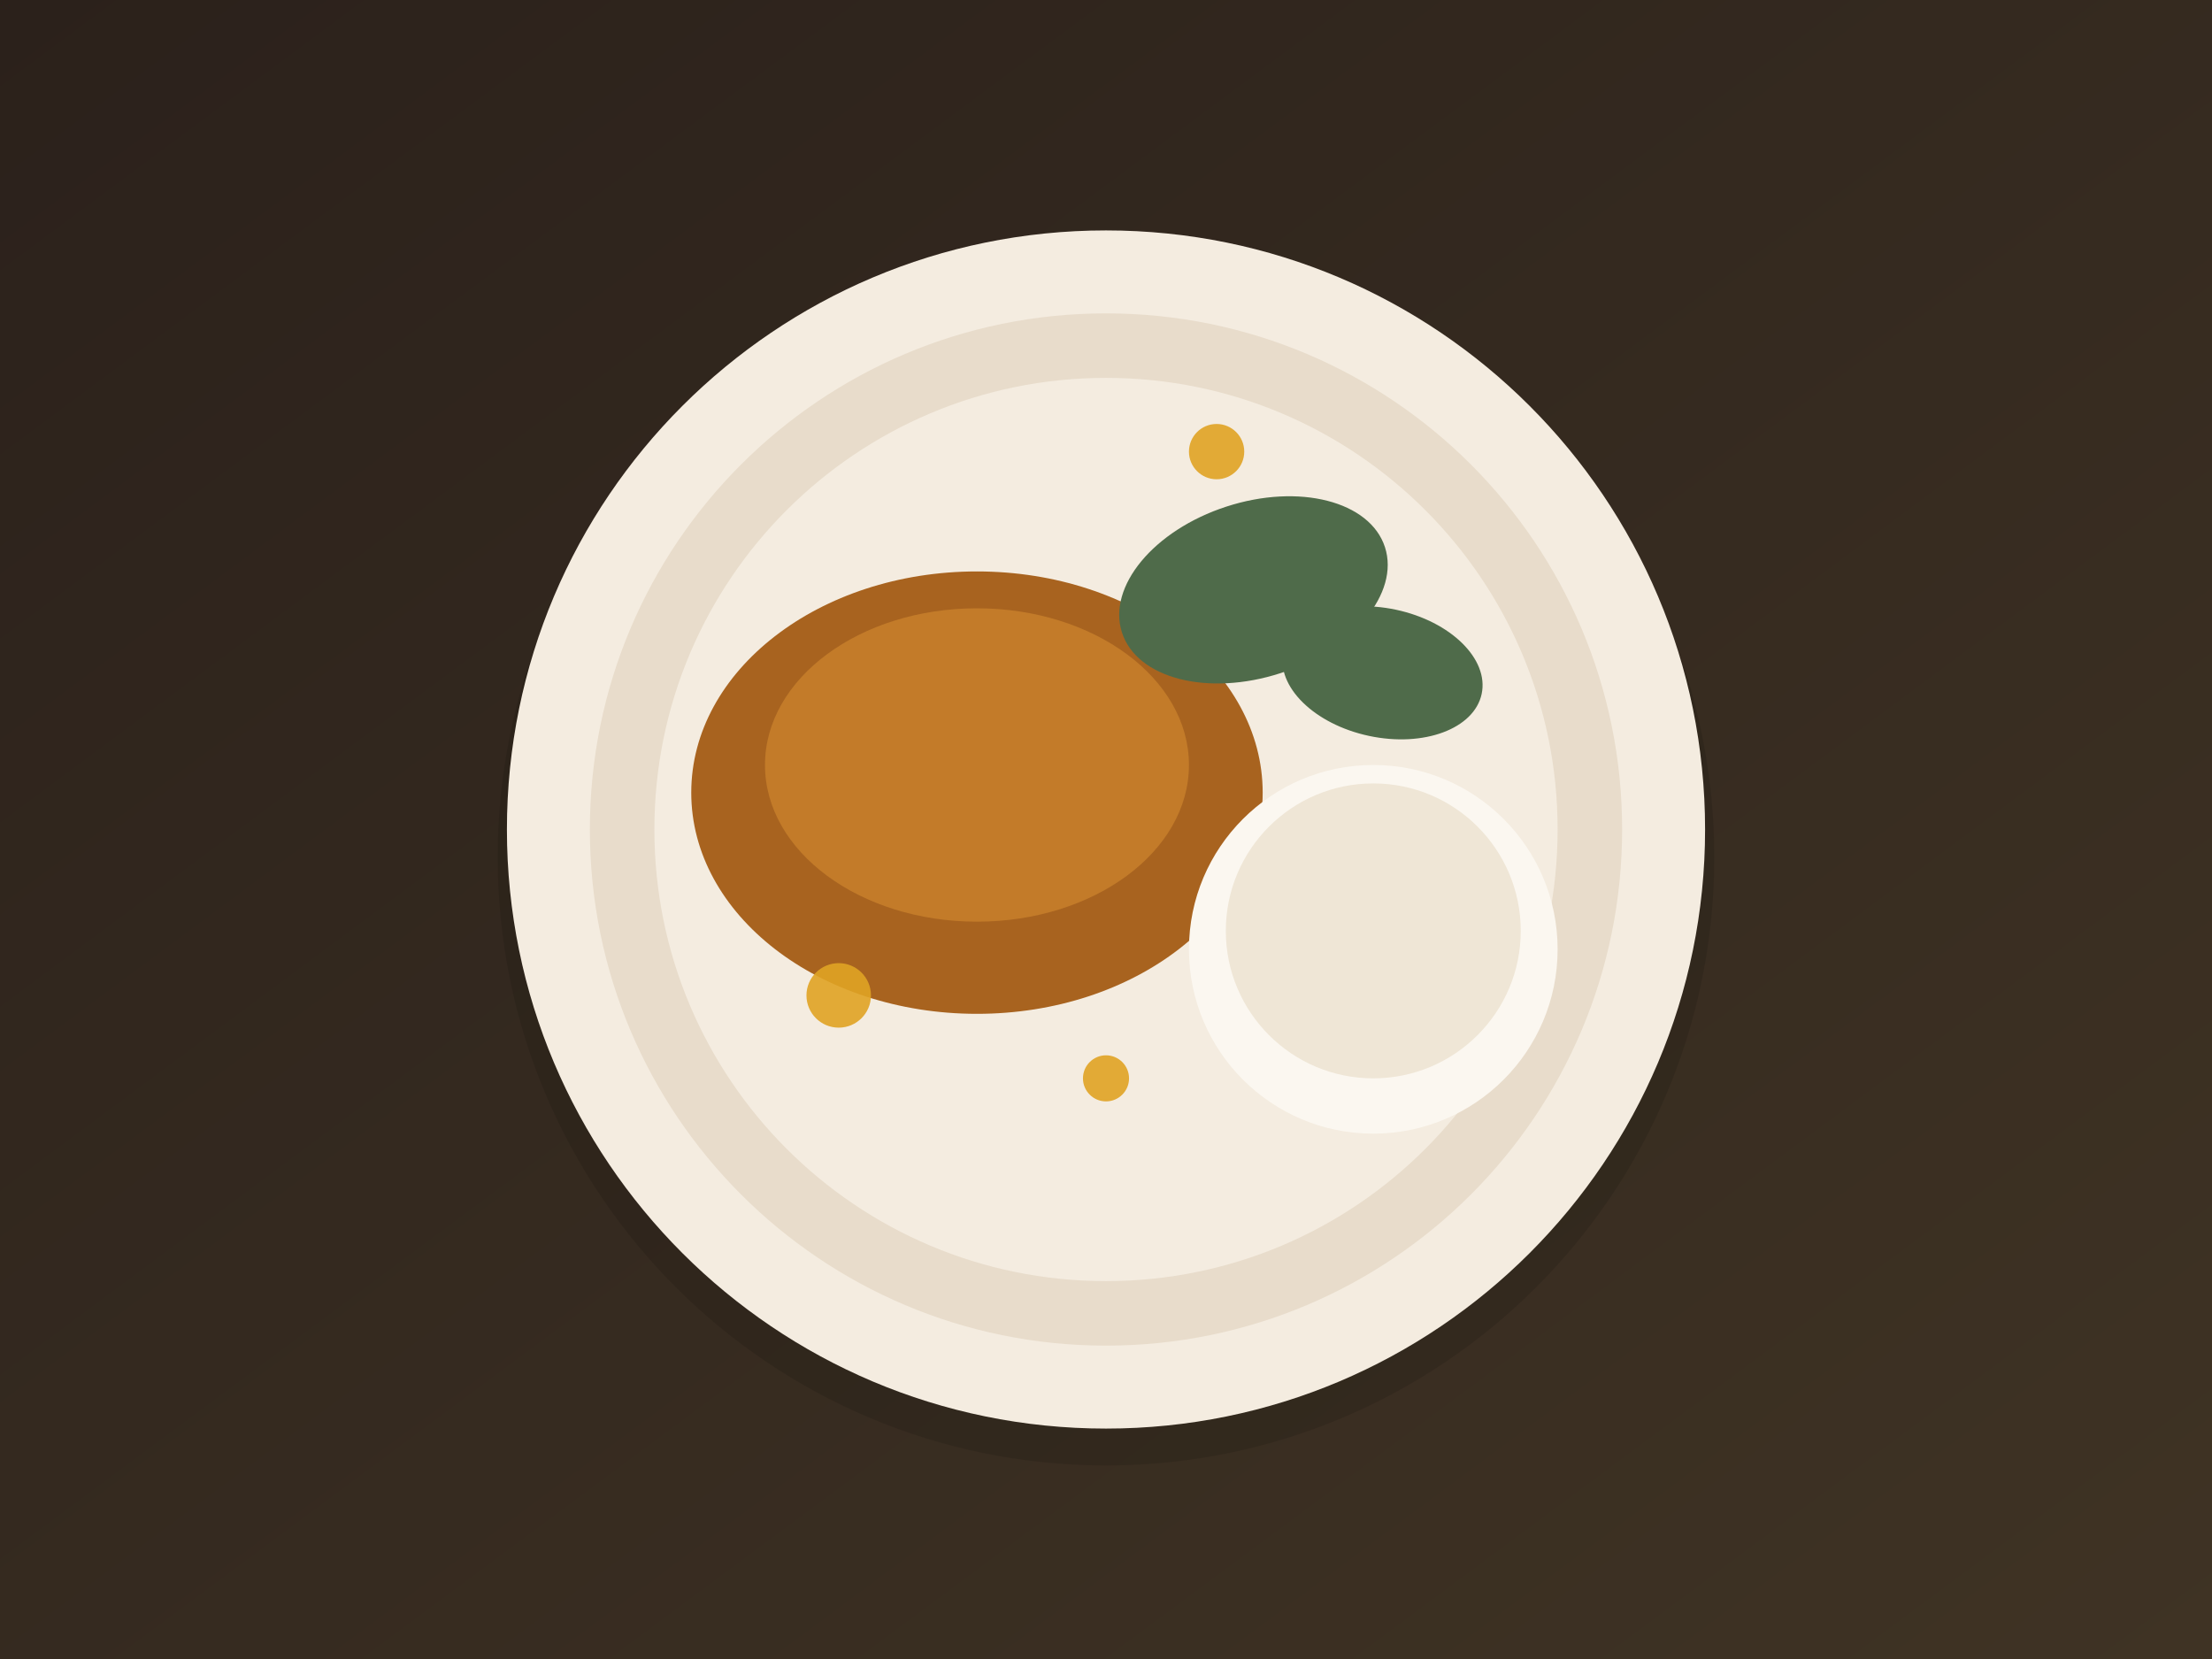
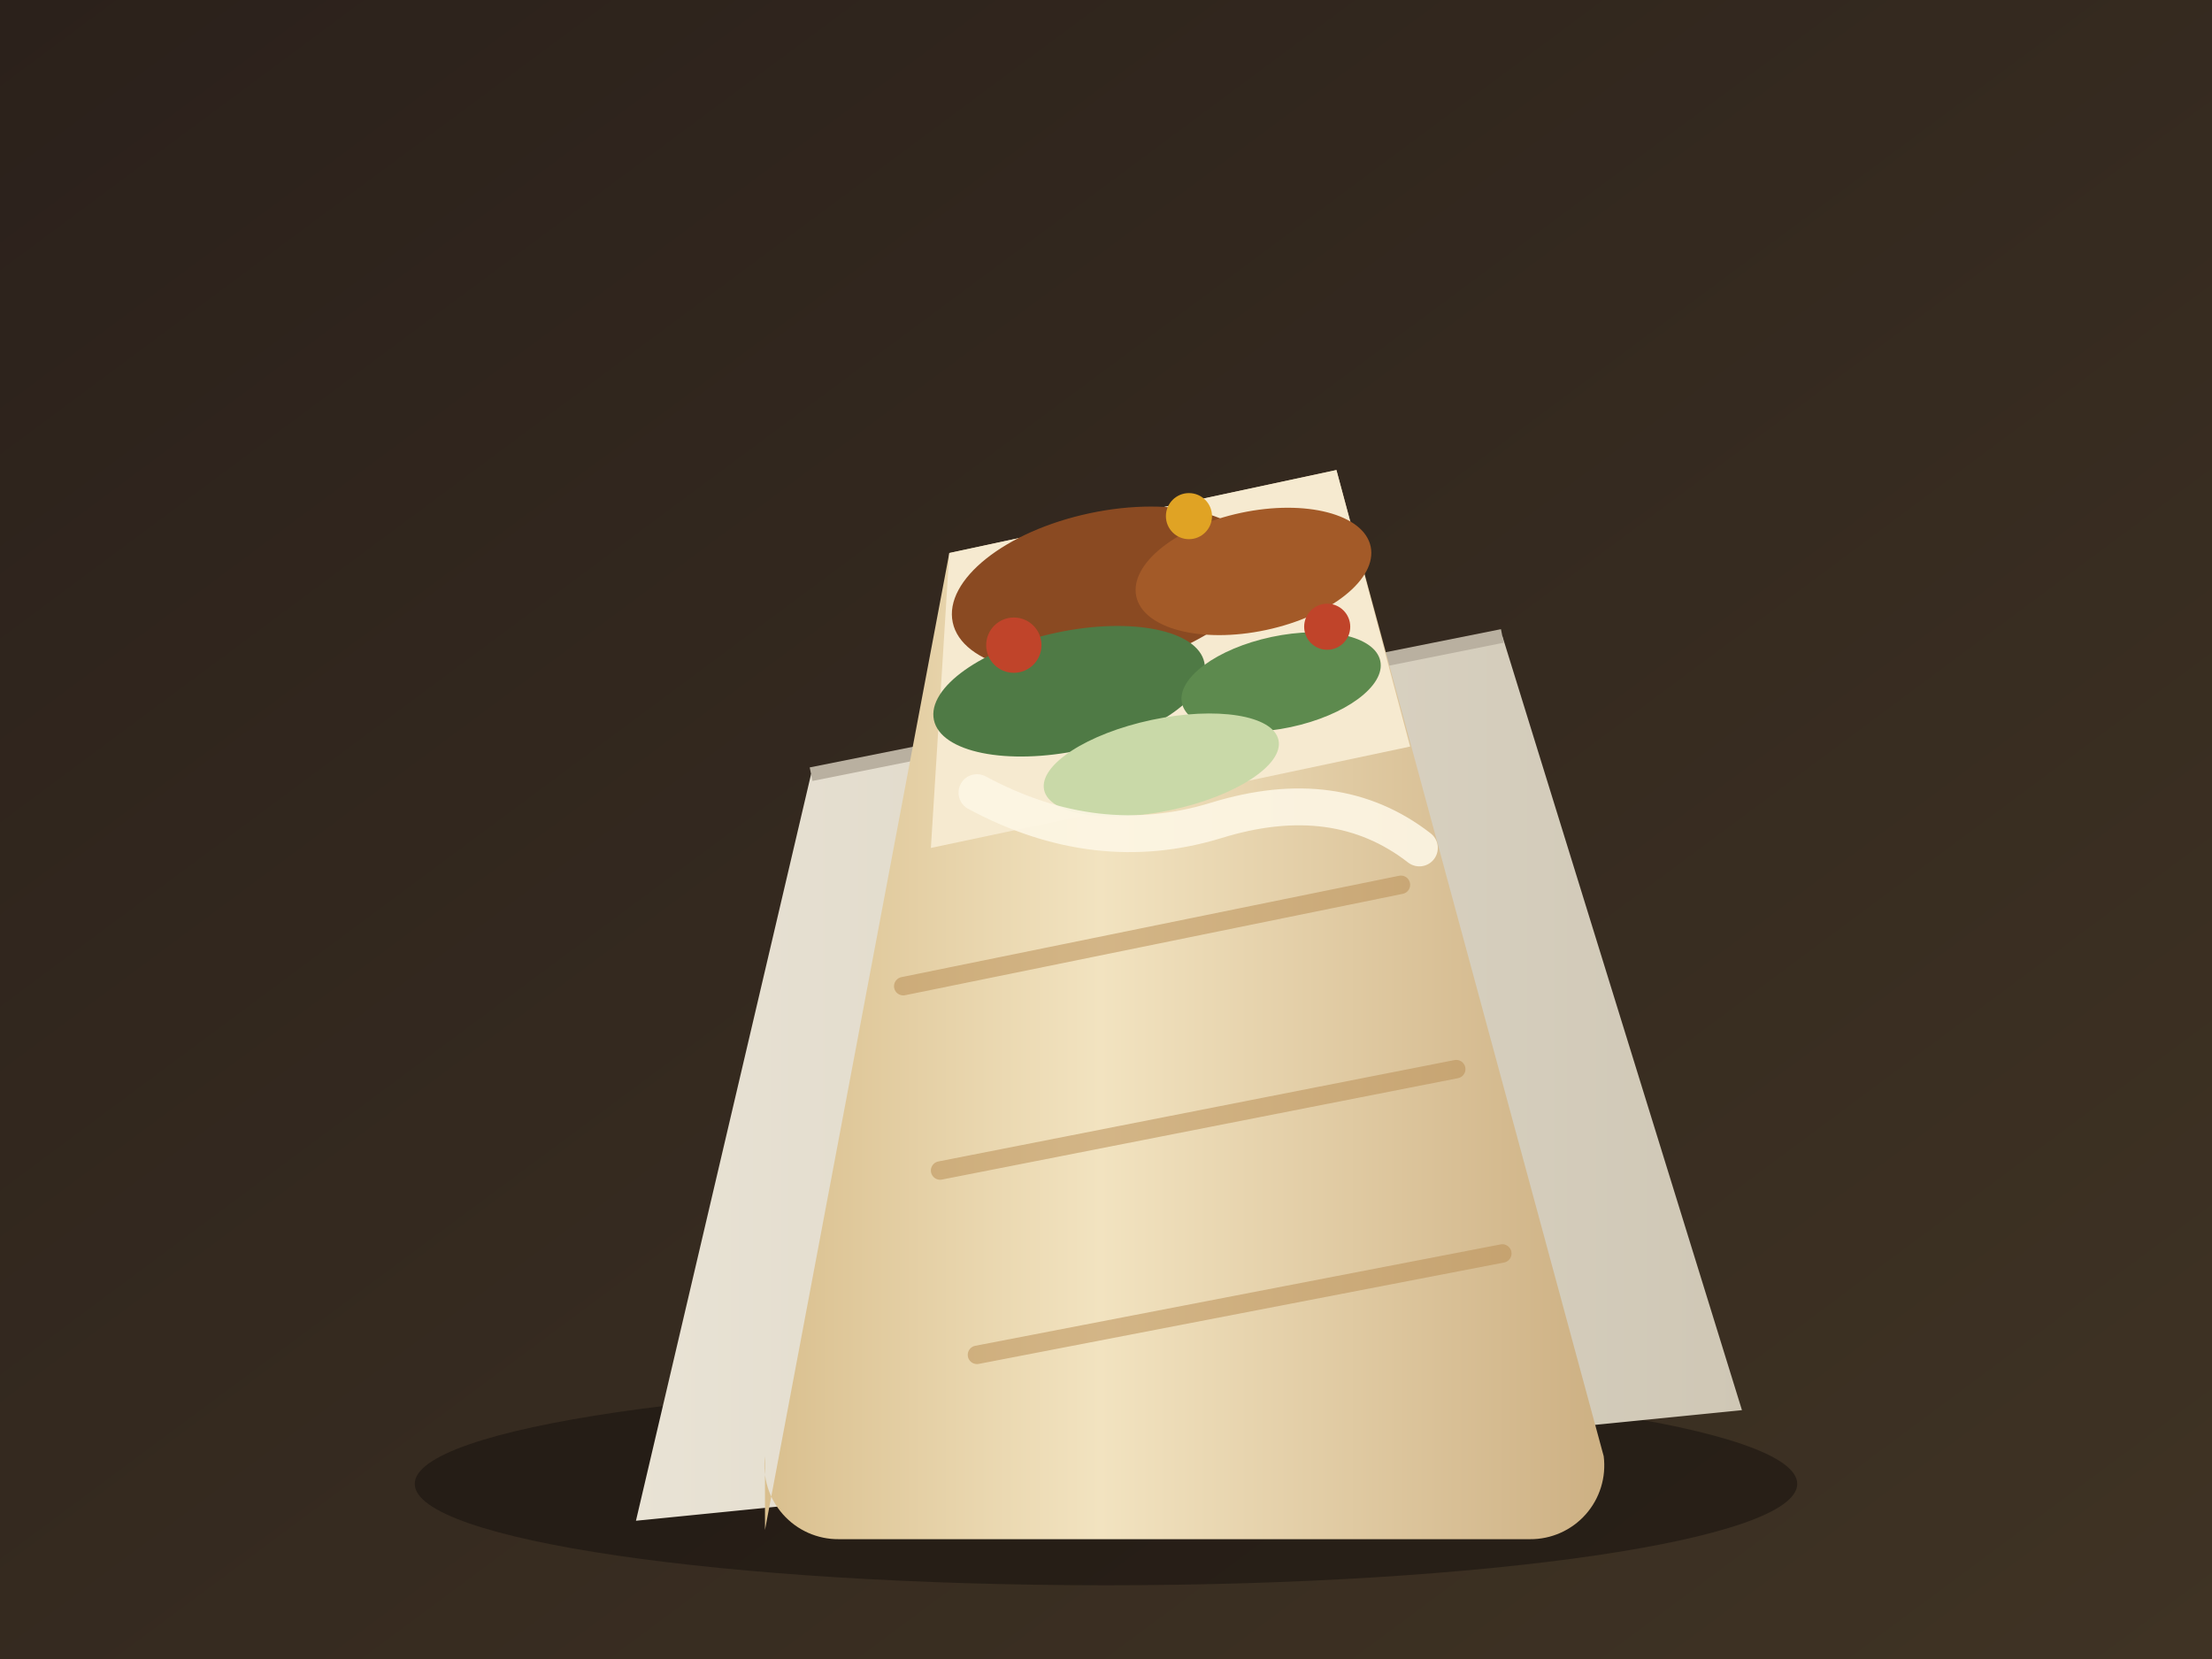
- <svg xmlns="http://www.w3.org/2000/svg" viewBox="0 0 480 360" preserveAspectRatio="xMidYMid slice" role="img" aria-label="Kuku kienyeji stew in a rich tomato sauce">
+ <svg xmlns="http://www.w3.org/2000/svg" viewBox="0 0 480 360" preserveAspectRatio="xMidYMid slice" role="img" aria-label="A gyros wrap cut open, stacked with kebab and salad">
  <defs>
-     <linearGradient id="g-dish-2.svg" x1="0" y1="0" x2="1" y2="1">
+     <linearGradient id="g-bg" x1="0" y1="0" x2="1" y2="1">
      <stop offset="0%" stop-color="#2b211b" />
      <stop offset="100%" stop-color="#3f3324" />
    </linearGradient>
+     <linearGradient id="g-bread" x1="0" y1="0" x2="1" y2="0">
+       <stop offset="0%" stop-color="#d9bf8e" />
+       <stop offset="40%" stop-color="#f2e3c0" />
+       <stop offset="100%" stop-color="#cdb083" />
+     </linearGradient>
+     <linearGradient id="g-paper" x1="0" y1="0" x2="1" y2="0">
+       <stop offset="0%" stop-color="#e9e3d5" />
+       <stop offset="100%" stop-color="#cfc7b5" />
+     </linearGradient>
  </defs>
-   <rect width="480" height="360" fill="url(#g-dish-2.svg)" />
-   <circle cx="240" cy="186" r="132" fill="#0f0b09" opacity=".16" />
-   <circle cx="240" cy="180" r="130" fill="#f4ece0" />
-   <circle cx="240" cy="180" r="112" fill="#e8dccb" />
-   <circle cx="240" cy="180" r="98" fill="#f4ece0" />
-   <ellipse cx="212" cy="172" rx="62" ry="48" fill="#a8631f" />
-   <ellipse cx="212" cy="166" rx="46" ry="34" fill="#c9812c" opacity=".8" />
-   <circle cx="298" cy="206" r="40" fill="#fbf7f0" />
-   <circle cx="298" cy="202" r="32" fill="#efe6d6" />
-   <g fill="#4f6b4a">
-     <ellipse cx="272" cy="128" rx="30" ry="19" transform="rotate(-18 272 128)" />
-     <ellipse cx="300" cy="146" rx="22" ry="14" transform="rotate(12 300 146)" />
+   <rect width="480" height="360" fill="url(#g-bg)" />
+   <ellipse cx="240" cy="322" rx="150" ry="22" fill="#0f0b09" opacity=".45" />
+   <path d="M138 330 L176 168 l150 -30 l52 168 z" fill="url(#g-paper)" />
+   <path d="M176 168 l150 -30" stroke="#b9b0a0" stroke-width="3" />
+   <path d="M166 332 L206 120 l84 -18 l58 214 a16 16 0 0 1 -16 18 H182 a16 16 0 0 1 -16 -18 Z" fill="url(#g-bread)" />
+   <path d="M206 120 l84 -18 l16 60 l-104 22 z" fill="#f6ead0" />
+   <g>
+     <ellipse cx="240" cy="128" rx="34" ry="17" fill="#8a4a22" transform="rotate(-12 240 128)" />
+     <ellipse cx="272" cy="124" rx="26" ry="13" fill="#a35a28" transform="rotate(-12 272 124)" />
+     <ellipse cx="232" cy="150" rx="30" ry="13" fill="#4f7a45" transform="rotate(-12 232 150)" />
+     <ellipse cx="278" cy="148" rx="22" ry="10" fill="#5d8a4e" transform="rotate(-12 278 148)" />
+     <ellipse cx="252" cy="166" rx="26" ry="10" fill="#c9d9a8" transform="rotate(-12 252 166)" />
+     <circle cx="220" cy="140" r="6" fill="#c0442a" />
+     <circle cx="288" cy="136" r="5" fill="#c0442a" />
+     <circle cx="258" cy="112" r="5" fill="#e0a324" />
  </g>
-   <g fill="#e0a324" opacity=".9">
-     <circle cx="182" cy="216" r="7" />
-     <circle cx="240" cy="234" r="5" />
-     <circle cx="264" cy="98" r="6" />
+   <path d="M212 172 q26 14 52 6 q26 -8 44 6" stroke="#fdf6e4" stroke-width="8" fill="none" stroke-linecap="round" opacity=".9" />
+   <g stroke="#b98f57" stroke-width="4" opacity=".55" stroke-linecap="round">
+     <path d="M196 214 l108 -22" />
+     <path d="M204 254 l112 -22" />
+     <path d="M212 294 l114 -22" />
  </g>
</svg>
